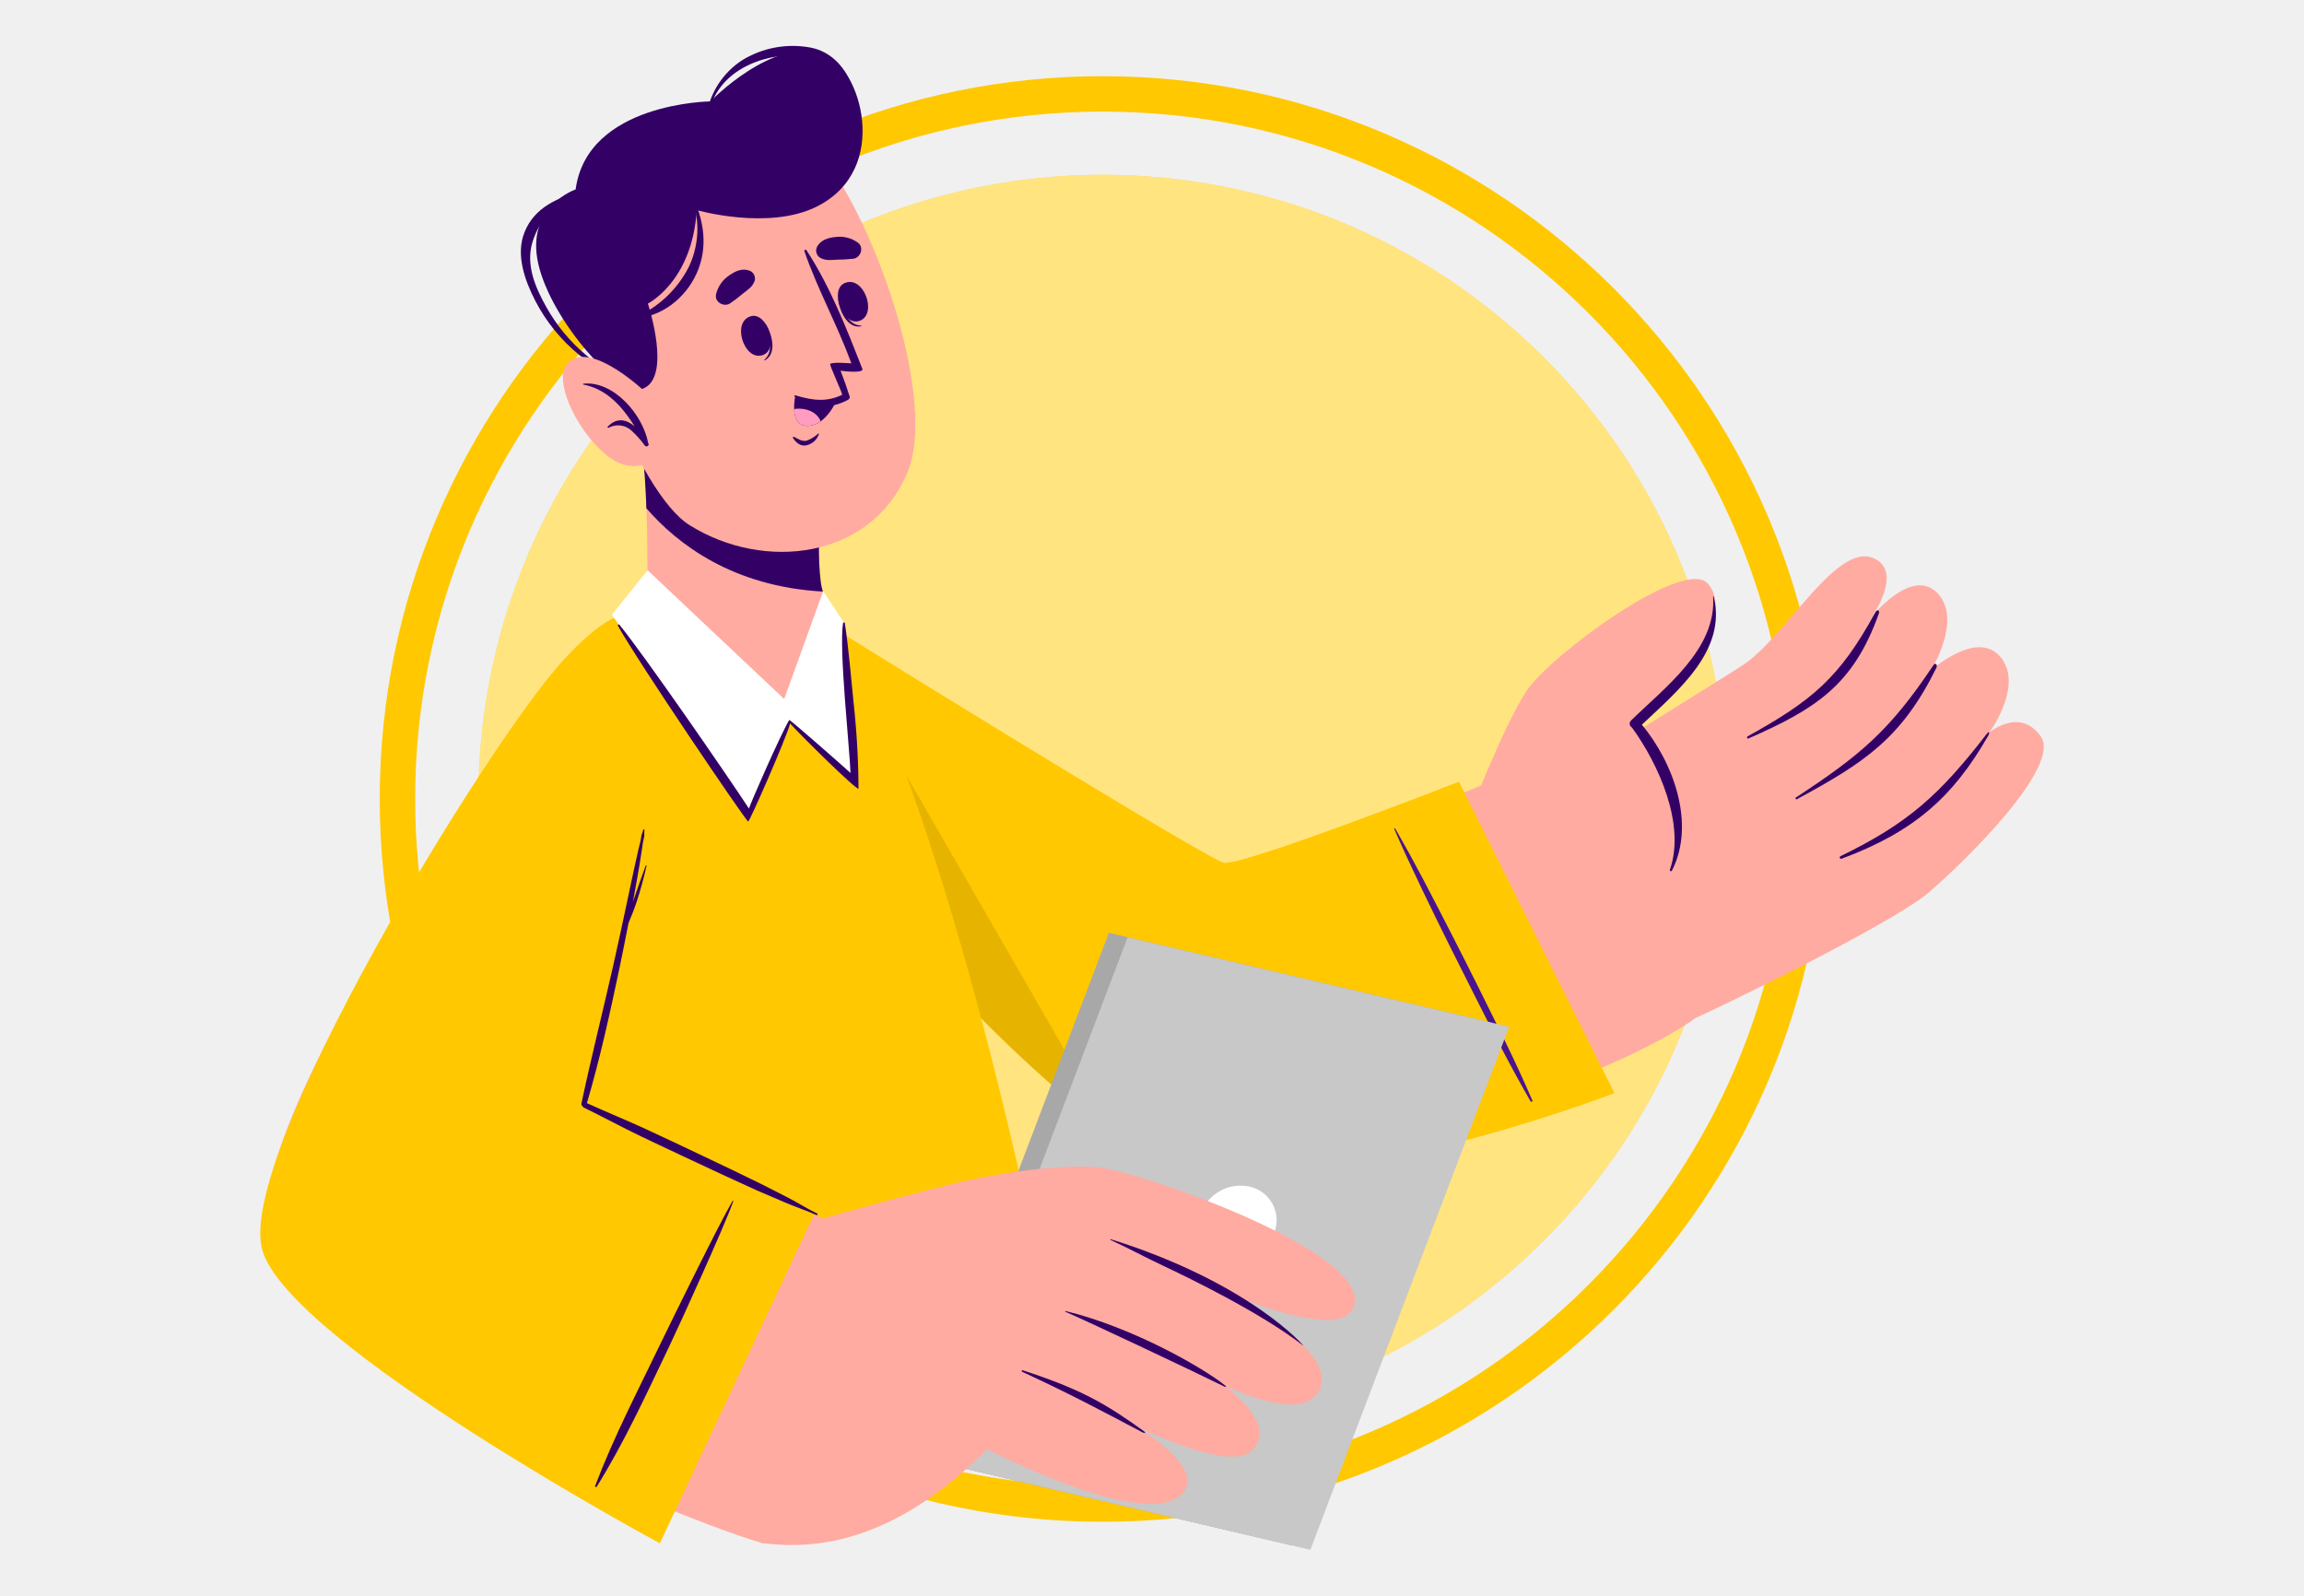
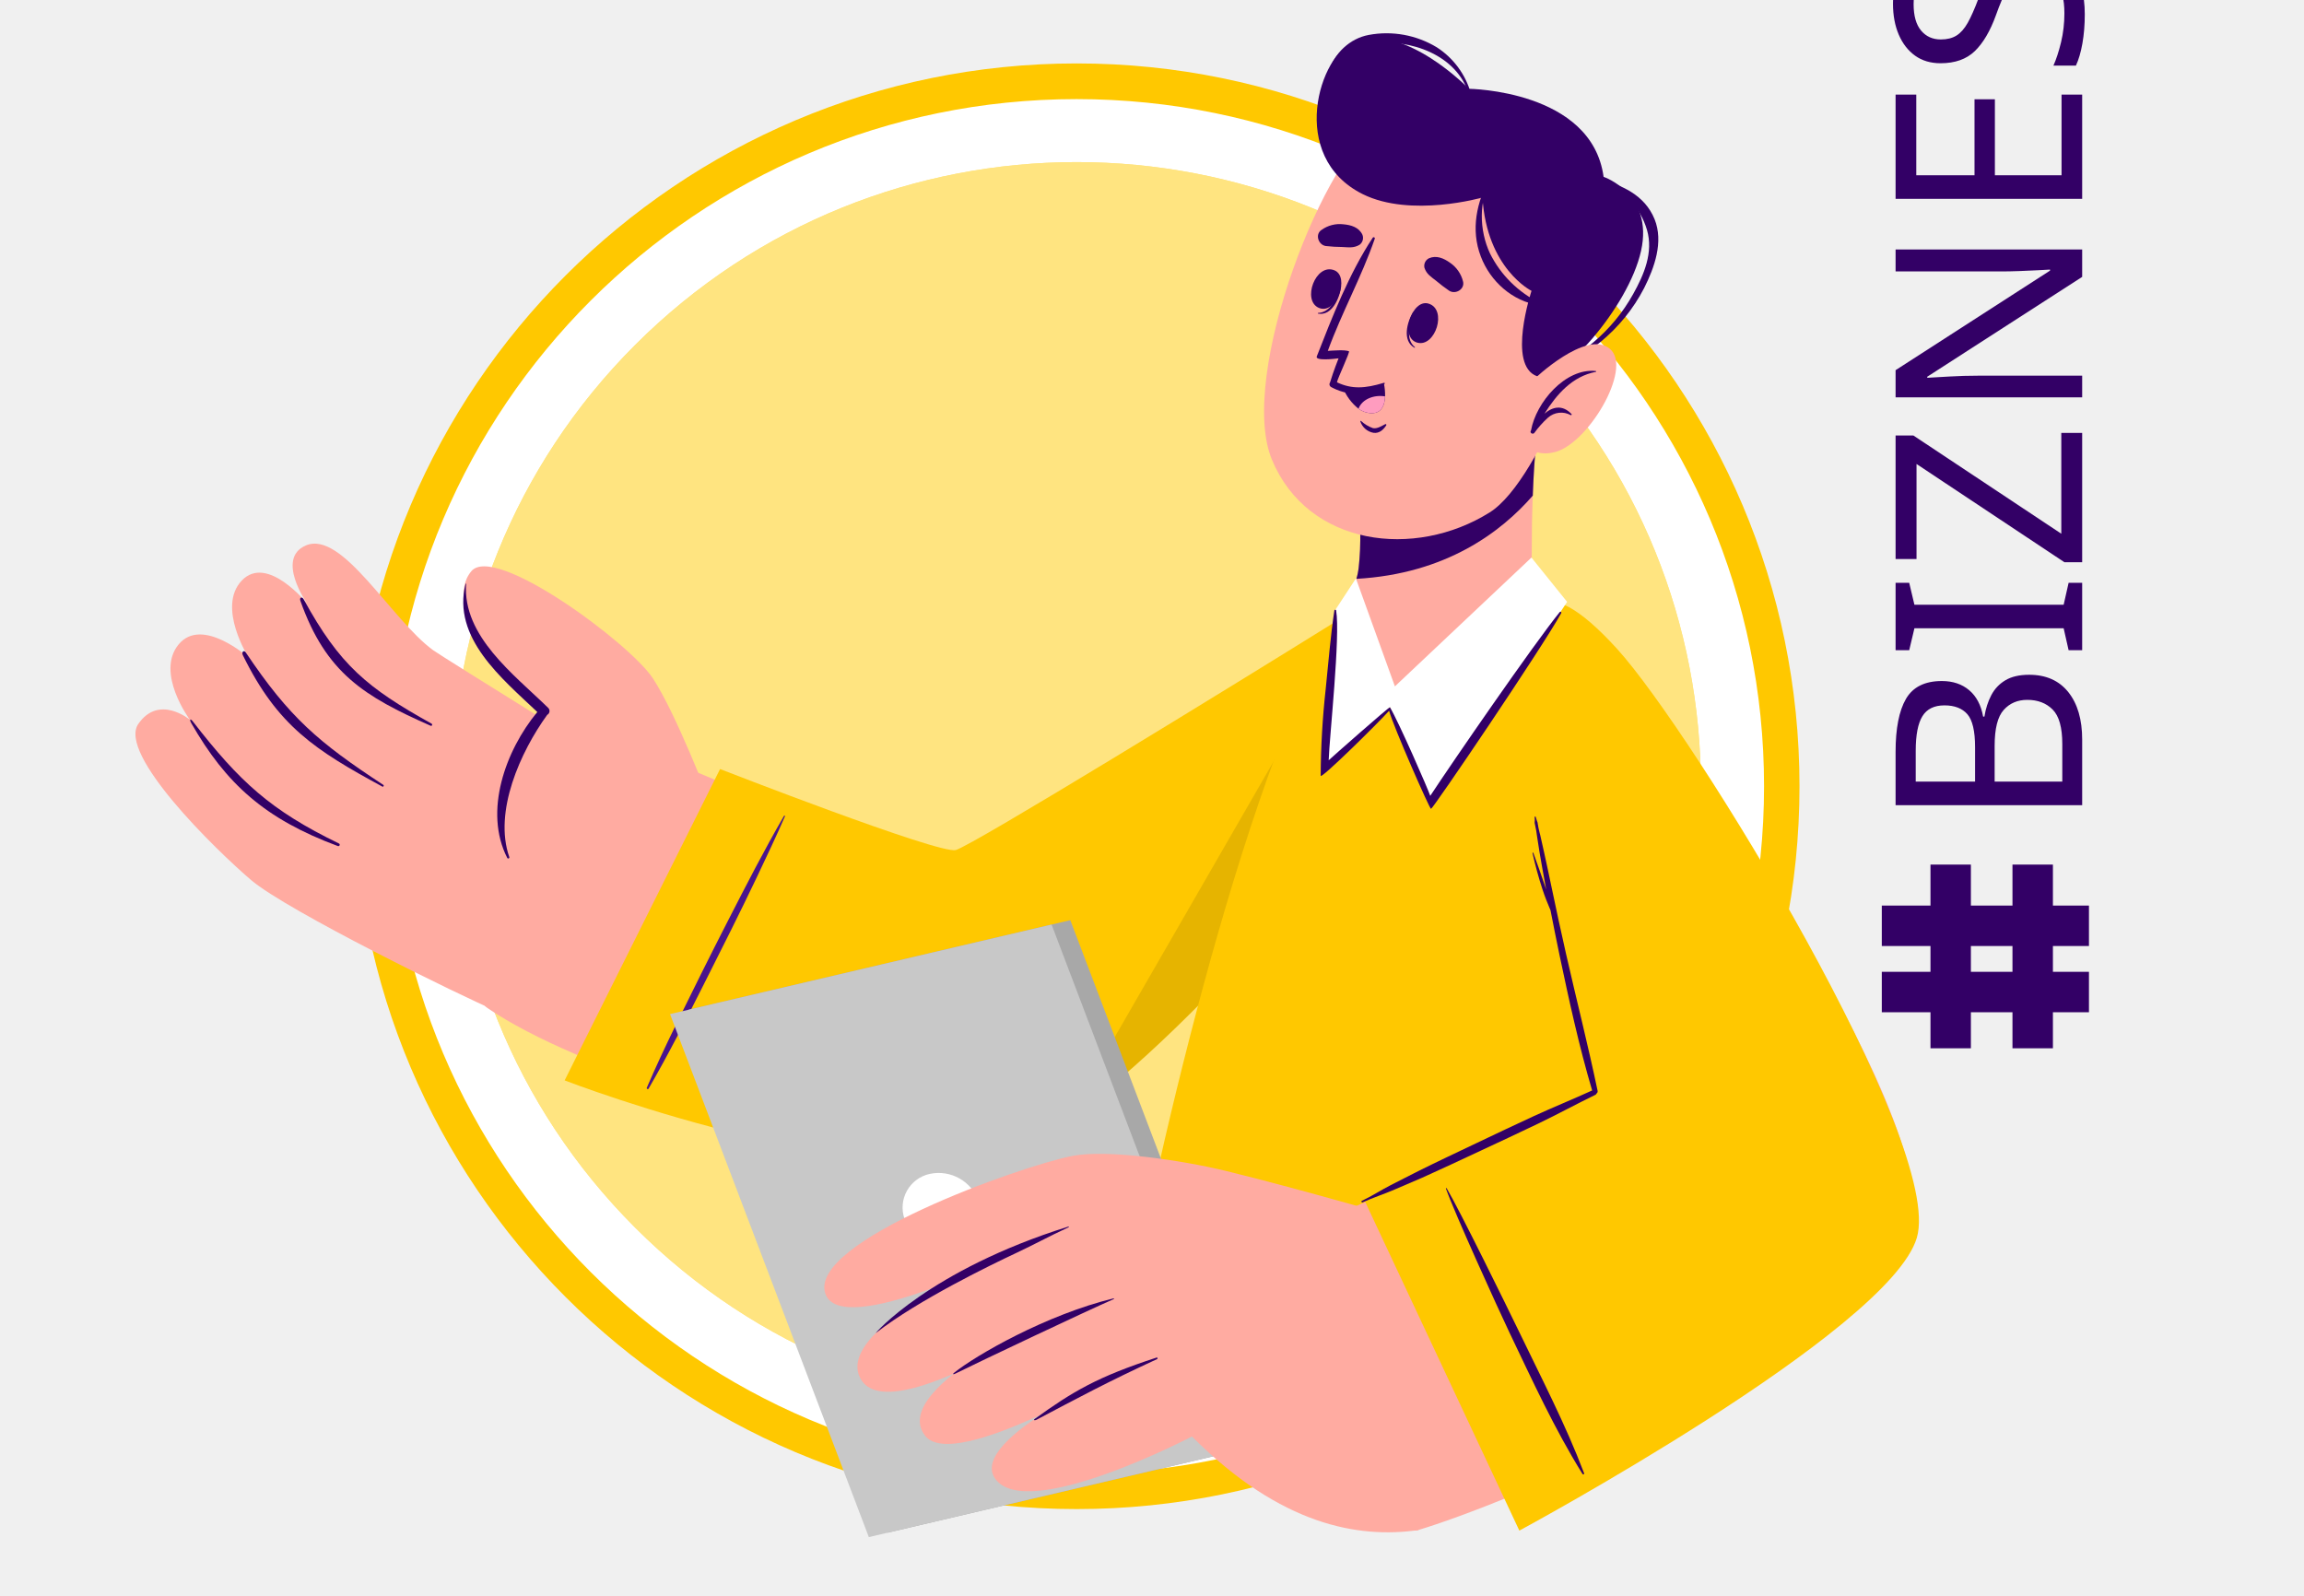
<svg xmlns="http://www.w3.org/2000/svg" id="Слой_1" data-name="Слой 1" viewBox="0 0 581.13 402.55">
  <defs>
-     <style>.cls-1{fill:#ffc800;}.cls-2,.cls-9{fill:#fff;}.cls-2{opacity:0.5;}.cls-3{fill:#ffaba1;}.cls-4{fill:#306;}.cls-5{opacity:0.1;}.cls-6{fill:#4a148c;}.cls-7{fill:#a8a8a8;}.cls-8{fill:#c8c8c8;}.cls-10{fill:#ff9cbf;}</style>
+     <style>.cls-1,.cls-3{fill:#fff;}.cls-2{fill:#ffc800;}.cls-3{opacity:0.5;}.cls-4{fill:#ffaba1;}.cls-11,.cls-5{fill:#306;}.cls-6{opacity:0.1;}.cls-7{fill:#4a148c;}.cls-8{fill:#a8a8a8;}.cls-9{fill:#c8c8c8;}.cls-10{fill:#ff9cbf;}.cls-11{font-size:65.9px;font-family:Impact;}</style>
  </defs>
-   <path class="cls-1" d="M278.1,383.88c-100.53,0-182.32-81.8-182.32-182.33S177.57,19.22,278.1,19.22,460.43,101,460.43,201.55,378.64,383.88,278.1,383.88Zm0-355.73c-95.61,0-173.39,77.79-173.39,173.4S182.49,374.94,278.1,374.94s173.4-77.78,173.4-173.39S373.72,28.15,278.1,28.15Z" />
-   <circle class="cls-1" cx="278.1" cy="201.55" r="157.46" transform="translate(-61.06 255.68) rotate(-45)" />
-   <circle class="cls-2" cx="278.1" cy="201.55" r="157.46" transform="translate(-61.06 255.68) rotate(-45)" />
-   <path class="cls-3" d="M187.57,182.26c13,19.25,81.07,111.41,117.76,110,44.46-1.68,98.76-19.45,121.36-34.76,12.67-8.59-31.18-70-43.52-63.77C363.7,203.67,318.43,218,310.6,219.7S246,179,211.93,160.45C181.2,143.71,178.4,168.7,187.57,182.26Z" />
-   <path class="cls-3" d="M424.51,258.21c8.39-3.51,52.71-25.23,61.81-32.95S520,193.4,514.77,185.83s-13-1.07-13-1.07,8.76-11.84,2.83-19S487,169.14,487,169.14s8.11-12.81,1.68-19.51-16.46,5.83-16.46,5.83,8-11.36.34-14.65c-9.17-4-21.48,18.65-32.16,26.43-2.43,1.76-51.72,32.29-51.72,32.29Z" />
-   <path class="cls-4" d="M473.05,154.41C464,171,457.11,176.7,440.81,185.75c-.32.17-.12.69.22.53,16.77-7.4,26.39-13.3,32.85-31.48C474.19,153.92,473.48,153.62,473.05,154.41Z" />
-   <path class="cls-4" d="M487.65,167.81c-10.95,16.42-18.32,22.65-34.69,33.38-.23.16,0,.56.25.43,16.93-9.18,26.4-15.29,35.18-33.13C488.79,167.68,488.15,167.05,487.65,167.81Z" />
-   <path class="cls-4" d="M501,185.28c-11.74,15.13-19.54,22.32-36.76,30.69a.35.35,0,0,0,.27.65c18.39-6.83,28.18-15.73,36.92-30.94C502,184.64,501.69,184.32,501,185.28Z" />
-   <path class="cls-3" d="M370.7,205.38s8.47-22.16,14.33-31.07,40-34.09,45.81-27c7.56,9.11-9.26,27.52-18.67,35.46,0,0,17.51,21.05,8.3,36.87S370.7,205.38,370.7,205.38Z" />
-   <path class="cls-4" d="M432.09,150.45c.91,13.28-12.12,22.91-20.68,31.29a1.1,1.1,0,0,0,.22,1.79c6.75,9.31,13.56,24.42,9.56,35.88a.28.28,0,0,0,.51.22c6-11.71.48-27.09-7.57-36.82,8.91-8.46,21.55-18.69,18.09-32.37A.07.07,0,0,0,432.09,150.45Z" />
-   <path class="cls-1" d="M368,197.2l39.2,78.54S321.32,309,287.87,290.3,202.73,207.41,192,192.76c-23.54-32-5.06-48.86,21.2-32.51s91.26,56.26,95.43,57.38S368,197.2,368,197.2Z" />
-   <path class="cls-5" d="M280.49,285.64c-33.2-22.9-78.53-79.28-88.52-92.89-21.38-29.1-8.14-45.61,14.16-36.16Z" />
-   <path class="cls-6" d="M386.07,277.85c-5-8.64-9.51-17.55-14-26.46s-9-17.84-13.31-26.87c-2.41-5.11-4.86-10.2-7.1-15.4-.06-.13.15-.27.23-.13,5,8.62,9.54,17.51,14.09,26.38s9,17.84,13.42,26.83c2.47,5.07,4.86,10.2,7.1,15.39C386.61,277.84,386.22,278.1,386.07,277.85Z" />
-   <path class="cls-1" d="M265.24,334.7A157.54,157.54,0,0,1,83.7,325.22c8.6-44.74,29.75-121.12,73.56-171.43,12.24-14.06,45.57-9.94,49.45-4.31C232.86,187.47,256.07,286.58,265.24,334.7Z" />
-   <polygon class="cls-7" points="229.55 367.26 325.78 389.84 375.92 257.9 279.69 235.32 229.55 367.26" />
-   <polygon class="cls-8" points="234.28 368.37 330.51 390.95 380.65 259.01 284.42 236.43 234.28 368.37" />
-   <path class="cls-9" d="M321.5,310.7a10.72,10.72,0,0,1-12.38,7,8.68,8.68,0,0,1-6.34-11.37,10.7,10.7,0,0,1,12.37-7A8.67,8.67,0,0,1,321.5,310.7Z" />
-   <path class="cls-3" d="M139.93,171.84c-27.84,38.74-87.7,127.23-70,147.67,29.05,33.61,99.94,63.05,122.15,69.7,9.58,2.88,43.9-66.78,34.86-72.51-10.85-6.87-80.3-34.16-80.64-37.52-.37-3.69,12.63-51.35,16.9-89C168.46,143.55,151.54,155.67,139.93,171.84Z" />
-   <path class="cls-3" d="M192,311.82s29.21-8.56,48.58-13.27c10.8-2.62,29.73-5.47,38.54-3.76,13.2,2.54,66.74,21.62,62.39,34.7-3.93,11.84-47.85-10.39-47.85-10.39s46.3,18.52,38.94,31.9-53.64-18.33-53.64-18.33,47.15,20.09,37.37,32.7c-7.38,9.52-50.92-16.84-50.92-16.84s40.41,17.55,33.23,27.67C290.7,387.39,249,365.57,249,365.57c-22.56,22.67-42.14,25.69-56.94,23.64C188.59,388.74,192,311.82,192,311.82Z" />
-   <path class="cls-4" d="M280.2,312.62c35.14,11,49,27.21,48.54,26.85-10.75-8.39-29.67-17.49-35-20s-8.34-4.23-13.65-6.69C280,312.75,280.06,312.57,280.2,312.62Z" />
-   <path class="cls-4" d="M268.8,330.73c17,4.14,34.67,14.32,40.22,18.78.45.36.19.46-.33.2-6.68-3.31-33.16-15.84-40-18.82C268.61,330.84,268.69,330.7,268.8,330.73Z" />
-   <path class="cls-4" d="M257.93,345.66c14.9,4.85,21.09,8.52,30.71,15.46.46.33.06.48-.46.21-10.11-5.33-18-9.58-30.38-15.29C257.6,346,257.7,345.59,257.93,345.66Z" />
-   <path class="cls-1" d="M205.53,305.92l-39.1,83.39S73.22,339.08,66.19,315.46s56.34-127.41,75.6-148.58,25.5-12.5,25,11.66S147.22,278,147.68,279.42,205.53,305.92,205.53,305.92Z" />
-   <path class="cls-4" d="M154.61,243.84q1.9-8.46,3.7-17c.62-2.94,1.22-5.88,1.89-8.82l.9-4.05c.15-.67.38-1.35.49-2,.4-2.49,0-.29.67-2.68,0-.16.3-.12.28,0-.16,1.56.16.94-.14,2.12a24,24,0,0,0-.46,2.67c-.2,1.37-.42,2.73-.64,4.1-.45,2.8-1,5.59-1.48,8.38-.07.36-.15.73-.22,1.1l.09-.31c1-3,2.11-6,3.18-9,0-.13.24-.07.21.07-.72,3.12-1.54,6.18-2.55,9.23-.58,1.75-1.27,3.47-2,5.18-.74,3.72-1.45,7.44-2.23,11.15-2.43,11.49-4.93,23-8.27,34.3,4.88,2.23,9.86,4.24,14.73,6.48s9.75,4.57,14.61,6.88,9.73,4.61,14.55,7c2.3,1.14,4.57,2.33,6.86,3.49,2.49,1.27,4.84,2.82,7.35,4,.26.12,0,.49-.23.37-2.61-1.2-5.39-2.06-8-3.21-2.32-1-4.65-2-7-3-4.92-2.21-9.8-4.5-14.68-6.78s-9.76-4.55-14.61-6.88-9.56-4.9-14.39-7.25a.53.53,0,0,1-.3-.35.63.63,0,0,1-.27-.65C149.1,266.83,152,255.37,154.61,243.84Z" />
-   <path class="cls-4" d="M166.66,338.82c2.91-6,14.73-30.12,18.12-35.88.05-.09.22,0,.18.08-2.16,6.12-13.12,30.23-16,36.28-5.79,12.08-11.36,24.34-18.45,35.73-.13.2-.5.08-.41-.17C154.79,362.5,160.93,350.73,166.66,338.82Z" />
-   <path class="cls-3" d="M202.55,179.74c-10.26,3.69-30.21-10.38-38.84-22.64-.59-.84-.29-10.44-.47-22.12-.14-7.09-.46-15-1.28-22.15l46.26,5.82S205.5,134.2,207,146.71a17,17,0,0,0,.64,2.91c0,.13.09.29.12.48C209.31,155.59,212.48,176.16,202.55,179.74Z" />
-   <path class="cls-4" d="M207,146.7a15.93,15.93,0,0,0,.53,2.53c-22.66-1.27-36.6-11.91-44.49-21-.18-5.12-.51-10.43-1.07-15.39l46.24,5.82S205.5,134.21,207,146.7Z" />
-   <path class="cls-3" d="M146.37,63.38c-2,16.68,14.46,60.88,27.52,69.07,18.93,11.87,45.88,8.54,55-13.3,8.79-21.16-13.7-78.39-27.91-85.42C180,23.39,149.35,38.75,146.37,63.38Z" />
-   <path class="cls-4" d="M193.21,81.9c-.07-.1-.18.23-.13.35,1.19,3,2,6.53-.28,8.51-.08.06,0,.21.08.16C196,89.24,194.81,84.51,193.21,81.9Z" />
-   <path class="cls-4" d="M189.4,79.77c-4.93,1.39-1.77,11.16,2.8,9.86S193.54,78.6,189.4,79.77Z" />
-   <path class="cls-4" d="M211.4,75.43c0-.13.28.06.31.19.89,3,2.41,6.4,5.47,6.52.1,0,.14.16,0,.18C213.72,82.93,211.74,78.46,211.4,75.43Z" />
-   <path class="cls-4" d="M213.08,71.4c4.74-2,8.27,7.68,3.88,9.48S209.1,73,213.08,71.4Z" />
-   <path class="cls-4" d="M184.11,76.55A39.42,39.42,0,0,0,187.46,74c1.27-1,2.39-1.66,2.92-3.26a2.18,2.18,0,0,0-1.14-2.39c-1.89-.82-3.75,0-5.33,1.14a7.88,7.88,0,0,0-3.28,4.65C180.09,76.12,182.5,77.56,184.11,76.55Z" />
-   <path class="cls-4" d="M215.26,65.26a39.28,39.28,0,0,1-4.2.25c-1.62.08-2.9.3-4.34-.57a2.16,2.16,0,0,1-.7-2.55c.89-1.85,2.85-2.44,4.79-2.61a7.85,7.85,0,0,1,5.52,1.39C218,62.31,217.14,65,215.26,65.26Z" />
-   <path class="cls-4" d="M200.25,110.19c.95.47,2,1.21,3.12,1a8.41,8.41,0,0,0,3-1.81.11.11,0,0,1,.18.11,4.28,4.28,0,0,1-3.31,2.88c-1.44.21-2.5-.76-3.24-1.9C199.9,110.26,200.11,110.12,200.25,110.19Z" />
-   <path class="cls-4" d="M200.5,100.11a10.87,10.87,0,0,0,8.35,2.36,13.82,13.82,0,0,0,3.76-1,4.25,4.25,0,0,0,.68-.31c.21-.1.4-.19.63-.32a.78.78,0,0,0,.39-.87v0a1.6,1.6,0,0,0-.13-.3v0l-.09-.26C213.38,97,212,93.51,212,93.51c1,.16,6,.7,5.5-.49-3.86-9.87-8.15-20.85-14.07-29.86a.29.29,0,0,0-.53.25c3.33,9.64,8.33,18.62,11.84,28.25-1.56-.08-4.13-.32-5.34.09-.3.21,2.77,6.66,3,7.74a.29.29,0,0,1,0,.12c-3.75,1.76-7.08,1.53-11.73.13C200.41,99.64,200.24,99.93,200.5,100.11Z" />
-   <path class="cls-4" d="M210.91,101.09a12.91,12.91,0,0,1-3.9,5.21,5.78,5.78,0,0,1-3.33,1.14c-2.62,0-3.3-2.2-3.38-4.25a13.75,13.75,0,0,1,.29-3.24A16.64,16.64,0,0,0,210.91,101.09Z" />
-   <path class="cls-10" d="M207,106.3a5.78,5.78,0,0,1-3.33,1.14c-2.62,0-3.3-2.2-3.38-4.25C203,102.74,206.08,103.81,207,106.3Z" />
-   <path class="cls-4" d="M162,98.11c7.66-2.71,1.41-21.53,1.41-21.53S174.63,71,175.73,53c0,0,18.06,5.18,30.21-.85,19.05-9.46,11-35.42,1.9-38.57-12.83-4.46-28.65,12-28.65,12s-31.06.3-34,22.21c0,0-12.65,4.26-9.44,18.67S156.25,100.14,162,98.11Z" />
-   <path class="cls-4" d="M161.21,79.62a27.5,27.5,0,0,0,12.65-12.54c2.67-5.74,2.95-13.44-.51-18.91-.18-.3.32-.58.49-.26,3.34,6.22,4.92,13.16,2.31,20-2.39,6.25-8,11.32-14.72,12.28C161.11,80.23,160.89,79.79,161.21,79.62Z" />
-   <path class="cls-4" d="M132.33,58.5c2.5-6.16,8.32-8.69,14.35-10.21.35-.09.47.48.13.54-6.08,1-10.86,6.66-12.54,12.35s.76,11.33,3.48,16.19a43.49,43.49,0,0,0,23.85,20c.17.06.09.32-.08.26A43.42,43.42,0,0,1,135,75.86C132.34,70.68,130,64.18,132.33,58.5Z" />
-   <path class="cls-4" d="M178.67,26.79a20.42,20.42,0,0,1,8.6-11.65A24.36,24.36,0,0,1,204.43,12c4.89.91,8.53,4.59,10.22,9.28,1.93,5.34.87,11.2-1,16.35a.13.13,0,0,1-.24-.07c1.32-4.76,1.92-9.88.22-14.66a12.73,12.73,0,0,0-10.31-8.73C194.05,12.91,182.16,17,179.19,27A.27.27,0,0,1,178.67,26.79Z" />
-   <path class="cls-3" d="M162.76,98.88s-13.22-12.67-19.17-7.68,6,24.8,14.45,26.16a8.12,8.12,0,0,0,9.83-6.41Z" />
-   <path class="cls-4" d="M147.16,96.79a.11.11,0,0,0,0,.22c5.94,1.14,9.85,5.66,12.93,10.55-2-1.72-4.49-2.39-6.83.1-.12.13.06.33.21.26a5,5,0,0,1,5.74.64,24.35,24.35,0,0,1,3.45,3.86c.35.44,1.19,0,.89-.53l-.07-.12C162.23,104.73,154.83,96,147.16,96.79Z" />
-   <path class="cls-9" d="M207.63,149.12l-9.84,27.22-34.44-32.49-9,11.18s34.47,52.4,34.58,50l10.12-23.41L215.55,197l-2.81-40.12Z" />
-   <path class="cls-4" d="M215.28,177.07c-.69-6.6-1.19-13.28-2.19-19.85,0-.23-.4-.32-.45,0-1.08,6.44,1.68,31.7,1.88,37.77l-.07-.07c-.69-.66-15.25-13.51-15.38-13.29-2.24,3.74-9.68,20.79-10.17,22.33-5.45-8.32-26.29-38.54-32.66-46.36a.23.23,0,0,0-.39.24c4.87,8.83,32.47,49.54,32.86,49.4.28.2,9.53-20.8,10.58-24.74,2.48,2.82,17.24,17.39,17.25,16.4A208.8,208.8,0,0,0,215.28,177.07Z" />
+   <circle class="cls-1" cx="271.74" cy="199.05" r="175.5" />
+   <path class="cls-2" d="M89.22,198.35C89.22,97.81,171,16,271.55,16S453.88,97.81,453.88,198.35s-81.8,182.33-182.33,182.33S89.22,298.88,89.22,198.35Zm8.93,0c0,95.61,77.79,173.39,173.4,173.39S444.94,294,444.94,198.35,367.16,25,271.55,25,98.15,102.73,98.15,198.35Z" />
+   <circle class="cls-2" cx="271.55" cy="198.35" r="157.46" transform="translate(-60.72 250.11) rotate(-45)" />
+   <circle class="cls-3" cx="271.55" cy="198.35" r="157.46" transform="translate(-60.72 250.11) rotate(-45)" />
+   <path class="cls-4" d="M362.08,179.06c-13,19.25-81.07,111.41-117.76,110-44.46-1.68-98.76-19.45-121.36-34.76-12.67-8.59,31.18-70.06,43.52-63.77,19.47,9.91,64.74,24.22,72.57,25.94s64.57-40.67,98.68-59.25C368.45,140.51,371.25,165.5,362.08,179.06Z" />
+   <path class="cls-4" d="M125.14,255c-8.39-3.51-52.71-25.23-61.81-33S29.67,190.2,34.88,182.63s13-1.08,13-1.08-8.76-11.83-2.82-19,17.67,3.36,17.67,3.36S54.59,153.13,61,146.43s16.47,5.83,16.47,5.83-8-11.36-.35-14.65c9.17-4,21.48,18.65,32.16,26.43,2.43,1.76,51.72,32.29,51.72,32.29Z" />
+   <path class="cls-5" d="M76.6,151.2c9.1,16.61,16,22.3,32.24,31.34.32.18.13.69-.22.54-16.76-7.4-26.39-13.3-32.84-31.48C75.46,150.71,76.17,150.41,76.6,151.2Z" />
+   <path class="cls-5" d="M62,164.6C73,181,80.32,187.26,96.69,198c.24.15,0,.56-.24.43C79.51,189.24,70,183.13,61.26,165.29,60.86,164.48,61.5,163.85,62,164.6Z" />
+   <path class="cls-5" d="M48.7,182.07c11.75,15.14,19.54,22.33,36.77,30.7a.35.35,0,0,1-.27.65C66.8,206.59,57,197.69,48.28,182.48,47.68,181.44,48,181.12,48.7,182.07Z" />
+   <path class="cls-4" d="M179,202.18s-8.46-22.16-14.33-31.07-39.95-34.09-45.8-27c-7.56,9.11,9.25,27.52,18.66,35.46,0,0-17.51,21.05-8.3,36.87S179,202.18,179,202.18Z" />
+   <path class="cls-5" d="M117.56,147.25c-.91,13.28,12.12,22.91,20.68,31.29a1.1,1.1,0,0,1-.22,1.79c-6.75,9.31-13.56,24.41-9.56,35.88a.28.28,0,0,1-.51.22c-6-11.71-.48-27.09,7.57-36.82-8.91-8.46-21.55-18.69-18.09-32.37A.07.07,0,0,1,117.56,147.25Z" />
+   <path class="cls-2" d="M181.62,194l-39.2,78.54s85.91,33.25,119.36,14.56,85.15-82.89,95.91-97.54c23.55-32.05,5.06-48.86-21.2-32.51s-91.26,56.25-95.42,57.38S181.62,194,181.62,194Z" />
+   <path class="cls-6" d="M269.16,282.44c33.2-22.9,78.53-79.28,88.52-92.89,21.38-29.1,8.14-45.61-14.15-36.16Z" />
+   <path class="cls-7" d="M163.58,274.64c5-8.63,9.51-17.54,14-26.45s9-17.84,13.3-26.88c2.41-5.1,4.86-10.2,7.11-15.39.05-.13-.16-.27-.23-.13-5,8.62-9.55,17.51-14.1,26.38s-9,17.84-13.41,26.82c-2.48,5.08-4.87,10.2-7.11,15.4C163,274.64,163.43,274.9,163.58,274.64Z" />
+   <path class="cls-2" d="M284.41,331.5A157.56,157.56,0,0,0,466,322c-8.61-44.74-29.76-121.12-73.57-171.43-12.23-14.06-45.57-9.94-49.45-4.31C316.79,184.27,293.58,283.38,284.41,331.5Z" />
+   <polygon class="cls-8" points="320.1 364.06 223.87 386.64 173.73 254.7 269.96 232.12 320.1 364.06" />
+   <polygon class="cls-9" points="315.38 365.17 219.14 387.75 169 255.81 265.24 233.23 315.38 365.17" />
+   <path class="cls-1" d="M228.15,307.5a10.72,10.72,0,0,0,12.38,7,8.67,8.67,0,0,0,6.34-11.37,10.7,10.7,0,0,0-12.37-7A8.68,8.68,0,0,0,228.15,307.5Z" />
+   <path class="cls-4" d="M409.73,168.63c27.83,38.75,87.69,127.24,70,147.68-29,33.61-99.93,63.05-122.15,69.7-9.58,2.88-43.89-66.78-34.86-72.51,10.85-6.87,80.3-34.16,80.64-37.52.38-3.69-12.63-51.35-16.9-89C381.19,140.34,398.11,152.47,409.73,168.63Z" />
+   <path class="cls-4" d="M357.67,308.62s-29.21-8.56-48.58-13.27c-10.8-2.62-29.72-5.47-38.54-3.77-13.19,2.55-66.73,21.63-62.39,34.71C212.09,338.13,256,315.9,256,315.9s-46.3,18.52-38.94,31.9,53.64-18.33,53.64-18.33-47.14,20.09-37.37,32.7c7.38,9.52,50.92-16.84,50.92-16.84S243.86,362.88,251,373c7.92,11.19,49.64-10.63,49.64-10.63C323.23,385,342.81,388.06,357.61,386,361.06,385.54,357.67,308.62,357.67,308.62Z" />
+   <path class="cls-5" d="M269.45,309.42c-35.14,11-49,27.21-48.54,26.85,10.75-8.39,29.67-17.5,35-20s8.34-4.23,13.66-6.7C269.69,309.55,269.59,309.37,269.45,309.42Z" />
+   <path class="cls-5" d="M280.85,327.53c-17,4.14-34.67,14.32-40.22,18.78-.45.36-.19.46.33.2,6.68-3.31,33.16-15.84,40-18.82C281,327.64,281,327.5,280.85,327.53Z" />
+   <path class="cls-5" d="M291.72,342.46c-14.9,4.85-21.09,8.52-30.71,15.46-.46.33-.06.48.46.21,10.11-5.33,18-9.59,30.39-15.29C292.05,342.75,292,342.39,291.72,342.46Z" />
+   <path class="cls-2" d="M344.12,302.72l39.1,83.39s93.21-50.23,100.25-73.85-56.35-127.41-75.6-148.58-25.51-12.5-25,11.66S402.44,274.81,402,276.21,344.12,302.72,344.12,302.72Z" />
+   <path class="cls-5" d="M395,240.64q-1.91-8.46-3.69-17c-.62-2.94-1.23-5.88-1.89-8.82-.31-1.35-.6-2.7-.91-4.05-.15-.67-.37-1.35-.48-2-.41-2.49,0-.29-.68-2.68,0-.16-.3-.12-.28,0,.16,1.56-.16.94.14,2.12a24,24,0,0,1,.46,2.67c.2,1.37.43,2.73.64,4.1.45,2.8,1,5.59,1.49,8.38.07.36.15.73.22,1.09,0-.1-.07-.2-.1-.3-1-3-2.11-6-3.17-9-.05-.13-.25-.07-.21.06.71,3.13,1.54,6.19,2.54,9.23.58,1.76,1.27,3.48,2,5.19.74,3.72,1.45,7.44,2.24,11.15,2.42,11.49,4.92,23,8.26,34.3-4.87,2.23-9.86,4.24-14.73,6.48s-9.75,4.57-14.61,6.88-9.73,4.6-14.55,7c-2.29,1.14-4.57,2.33-6.86,3.49-2.49,1.27-4.84,2.82-7.35,4-.26.12,0,.49.23.37,2.61-1.2,5.39-2.07,8-3.21,2.32-1,4.65-2,7-3,4.92-2.21,9.8-4.5,14.68-6.78s9.76-4.55,14.61-6.88,9.56-4.9,14.39-7.25a.55.55,0,0,0,.31-.35.64.64,0,0,0,.26-.65C400.55,263.63,397.62,252.17,395,240.64Z" />
+   <path class="cls-5" d="M383,335.62c-2.91-6-14.72-30.12-18.12-35.88-.05-.09-.22,0-.18.08,2.16,6.12,13.12,30.23,16,36.28,5.79,12.08,11.36,24.34,18.45,35.72.13.2.5.09.41-.16C394.87,359.3,388.73,347.53,383,335.62Z" />
+   <path class="cls-4" d="M347.1,176.54c10.27,3.69,30.21-10.38,38.84-22.64.59-.84.29-10.44.47-22.12.14-7.09.47-15,1.28-22.16l-46.26,5.83s2.72,15.55,1.22,28.06a16.09,16.09,0,0,1-.64,2.91c0,.13-.09.29-.12.48C340.34,152.39,337.17,173,347.1,176.54Z" />
+   <path class="cls-5" d="M342.66,143.5a16.7,16.7,0,0,1-.54,2.52c22.66-1.26,36.6-11.9,44.49-21,.18-5.12.51-10.43,1.07-15.39l-46.24,5.82S344.15,131,342.66,143.5Z" />
+   <path class="cls-4" d="M403.28,60.18c2,16.67-14.46,60.88-27.52,69.07-18.93,11.87-45.88,8.54-54.95-13.3-8.78-21.16,13.7-78.39,27.92-85.42C369.66,20.18,400.3,35.55,403.28,60.18Z" />
+   <path class="cls-5" d="M356.44,78.7c.07-.1.18.23.13.35-1.18,3-2.05,6.53.29,8.51.07.06,0,.21-.09.16C353.65,86,354.84,81.31,356.44,78.7Z" />
+   <path class="cls-5" d="M360.25,76.57c4.93,1.39,1.77,11.15-2.79,9.86S356.12,75.4,360.25,76.57Z" />
+   <path class="cls-5" d="M338.26,72.23c0-.13-.29.06-.32.19-.89,3-2.41,6.4-5.47,6.52-.09,0-.13.16,0,.18C335.93,79.73,337.91,75.26,338.26,72.23Z" />
+   <path class="cls-5" d="M336.58,68.19c-4.75-1.94-8.28,7.69-3.89,9.49S340.55,69.82,336.58,68.19Z" />
+   <path class="cls-5" d="M365.54,73.35a41.07,41.07,0,0,1-3.35-2.55c-1.27-1-2.39-1.66-2.91-3.26a2.16,2.16,0,0,1,1.14-2.39c1.88-.82,3.74,0,5.33,1.14A8,8,0,0,1,369,70.94C369.56,72.92,367.16,74.36,365.54,73.35Z" />
+   <path class="cls-5" d="M334.39,62.06a39.62,39.62,0,0,0,4.21.25c1.61.08,2.89.3,4.33-.57a2.16,2.16,0,0,0,.7-2.55c-.89-1.86-2.85-2.44-4.79-2.61A7.85,7.85,0,0,0,333.32,58C331.63,59.11,332.51,61.77,334.39,62.06Z" />
+   <path class="cls-5" d="M349.4,107c-.95.47-2,1.21-3.11,1a8.53,8.53,0,0,1-3-1.81.11.11,0,0,0-.18.11,4.29,4.29,0,0,0,3.31,2.88c1.45.21,2.5-.76,3.24-1.9C349.75,107.06,349.54,106.92,349.4,107Z" />
+   <path class="cls-5" d="M349.15,96.91a10.83,10.83,0,0,1-8.35,2.35,13.45,13.45,0,0,1-3.76-1,4.69,4.69,0,0,1-.68-.31c-.21-.1-.4-.19-.63-.32a.81.81,0,0,1-.39-.87v0a1.85,1.85,0,0,1,.13-.29v0l.09-.26c.69-2.35,2.06-5.82,2.06-5.82-1,.15-6,.7-5.49-.49C336,80,340.29,69,346.22,60a.29.29,0,0,1,.52.26c-3.33,9.64-8.33,18.62-11.83,28.25,1.55-.08,4.12-.32,5.33.09.3.21-2.77,6.66-3,7.74a.27.27,0,0,0,0,.11c3.75,1.77,7.08,1.54,11.73.14C349.24,96.44,349.41,96.72,349.15,96.91Z" />
+   <path class="cls-5" d="M338.75,97.89a12.81,12.81,0,0,0,3.9,5.21,5.75,5.75,0,0,0,3.32,1.14c2.62,0,3.3-2.2,3.38-4.25a13.75,13.75,0,0,0-.29-3.24A16.61,16.61,0,0,1,338.75,97.89Z" />
+   <path class="cls-10" d="M342.65,103.1a5.75,5.75,0,0,0,3.32,1.14c2.62,0,3.3-2.2,3.38-4.25C346.66,99.54,343.57,100.61,342.65,103.1Z" />
+   <path class="cls-5" d="M387.7,94.91c-7.66-2.71-1.41-21.54-1.41-21.54S375,67.8,373.92,49.82c0,0-18.06,5.18-30.21-.85-19-9.46-11-35.42-1.9-38.57,12.84-4.46,28.66,12,28.66,12s31,.3,34,22.21c0,0,12.65,4.26,9.45,18.67S393.4,96.93,387.7,94.91Z" />
+   <path class="cls-5" d="M388.44,76.42a27.5,27.5,0,0,1-12.65-12.54c-2.67-5.74-2.94-13.44.51-18.91.19-.3-.32-.58-.49-.27-3.34,6.23-4.92,13.17-2.31,20C375.89,71,381.49,76,388.22,77A.3.3,0,0,0,388.44,76.42Z" />
+   <path class="cls-5" d="M417.33,55.3C414.82,49.14,409,46.61,403,45.09a.28.28,0,0,0-.12.54c6.07,1,10.86,6.66,12.53,12.35s-.76,11.33-3.48,16.19a43.46,43.46,0,0,1-23.85,20,.14.14,0,0,0,.08.26A43.42,43.42,0,0,0,414.7,72.66C417.31,67.48,419.63,61,417.33,55.3Z" />
+   <path class="cls-5" d="M371,23.58a20.42,20.42,0,0,0-8.59-11.64,24.45,24.45,0,0,0-17.17-3.13c-4.89.92-8.53,4.6-10.22,9.29-1.93,5.34-.87,11.2,1,16.35a.12.12,0,0,0,.23-.08c-1.32-4.75-1.92-9.87-.22-14.65A12.73,12.73,0,0,1,346.3,11c9.3-1.28,21.19,2.81,24.17,12.76A.27.27,0,0,0,371,23.58Z" />
+   <path class="cls-4" d="M386.9,95.68S400.11,83,406.06,88s-6,24.8-14.44,26.16a8.14,8.14,0,0,1-9.84-6.41Z" />
+   <path class="cls-5" d="M402.49,93.59a.11.11,0,0,1,0,.22c-5.94,1.14-9.85,5.66-12.93,10.54,2-1.71,4.49-2.38,6.83.11.12.13-.06.33-.21.26a5,5,0,0,0-5.74.64,24.4,24.4,0,0,0-3.45,3.86c-.35.44-1.19,0-.89-.53l.07-.12C387.42,101.53,394.82,92.8,402.49,93.59Z" />
+   <path class="cls-1" d="M342,145.92l9.83,27.22,34.44-32.49,9,11.18s-34.47,52.4-34.58,50l-10.12-23.42-16.48,15.4,2.82-40.12Z" />
+   <path class="cls-5" d="M334.37,173.87c.69-6.61,1.2-13.28,2.19-19.85,0-.23.4-.32.45,0,1.09,6.44-1.68,31.7-1.88,37.77a.46.46,0,0,0,.07-.07c.69-.66,15.25-13.51,15.38-13.3,2.25,3.75,9.68,20.8,10.17,22.34,5.45-8.32,26.29-38.54,32.66-46.36a.23.23,0,0,1,.39.24c-4.87,8.82-32.47,49.54-32.86,49.4-.28.2-9.52-20.8-10.57-24.75-2.49,2.83-17.25,17.4-17.26,16.41A208.8,208.8,0,0,1,334.37,173.87Z" />
+   <text class="cls-11" transform="translate(525.18 209.5) rotate(-90)">BIZNES</text>
+   <path class="cls-5" d="M526.89,255.35H474.64v-10.2h52.25Z" />
+   <path class="cls-5" d="M526.89,238.64H474.64v-10.2h52.25Z" />
+   <path class="cls-5" d="M517.8,218.1v46.34H507.6V218.1Z" />
+   <path class="cls-5" d="M497.11,218.1v46.34H486.92V218.1Z" />
</svg>
